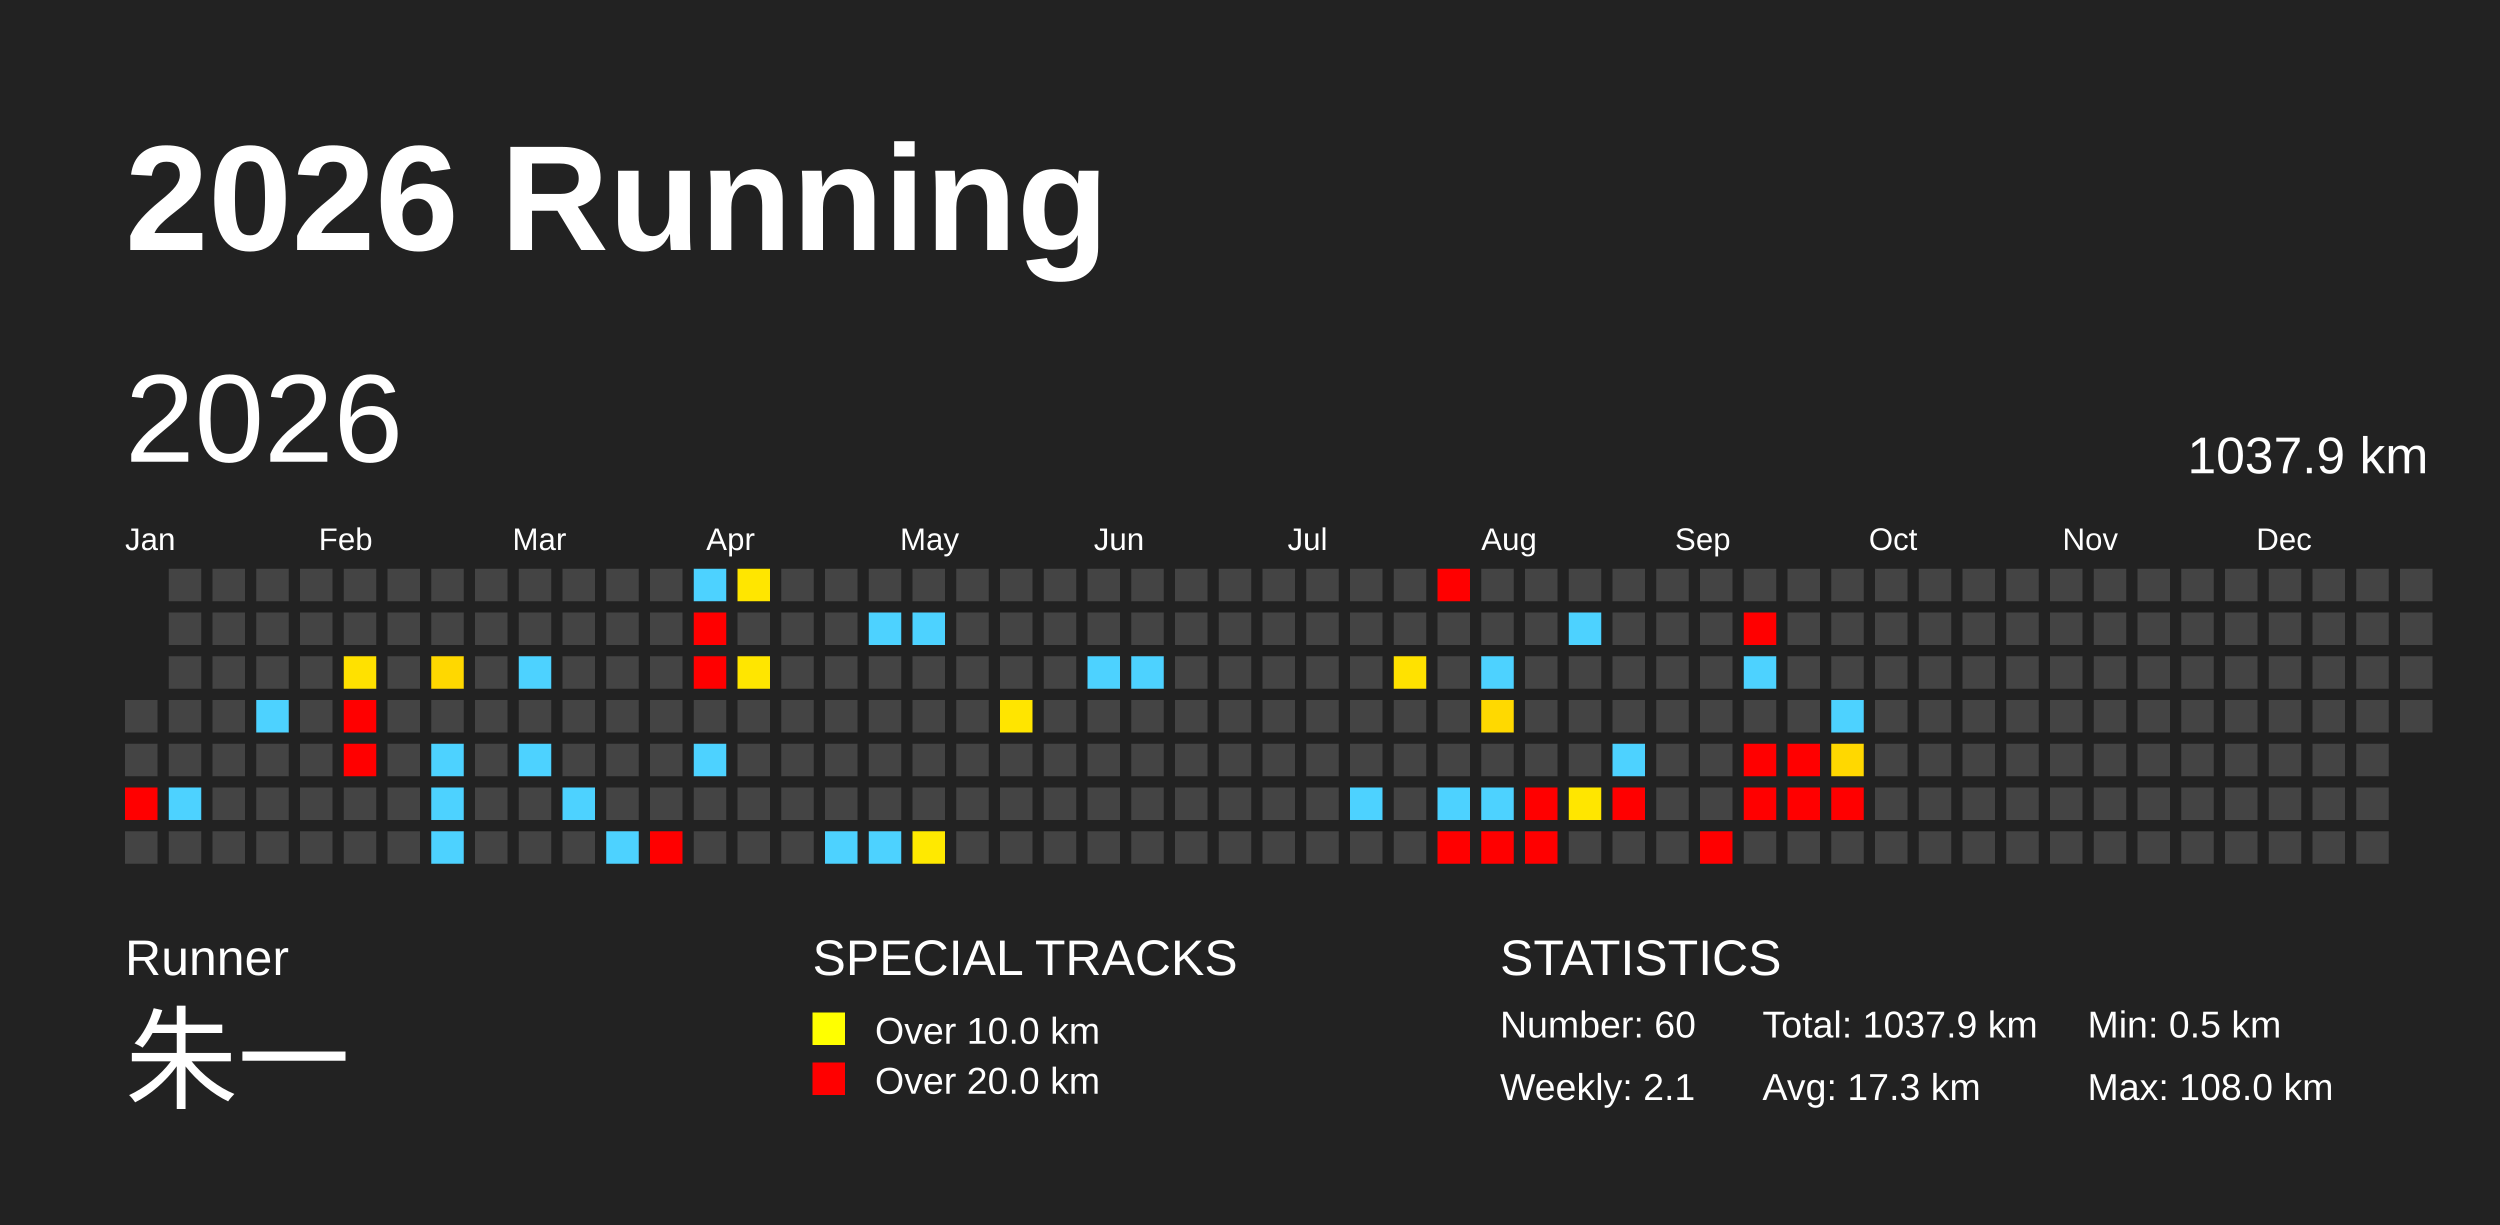
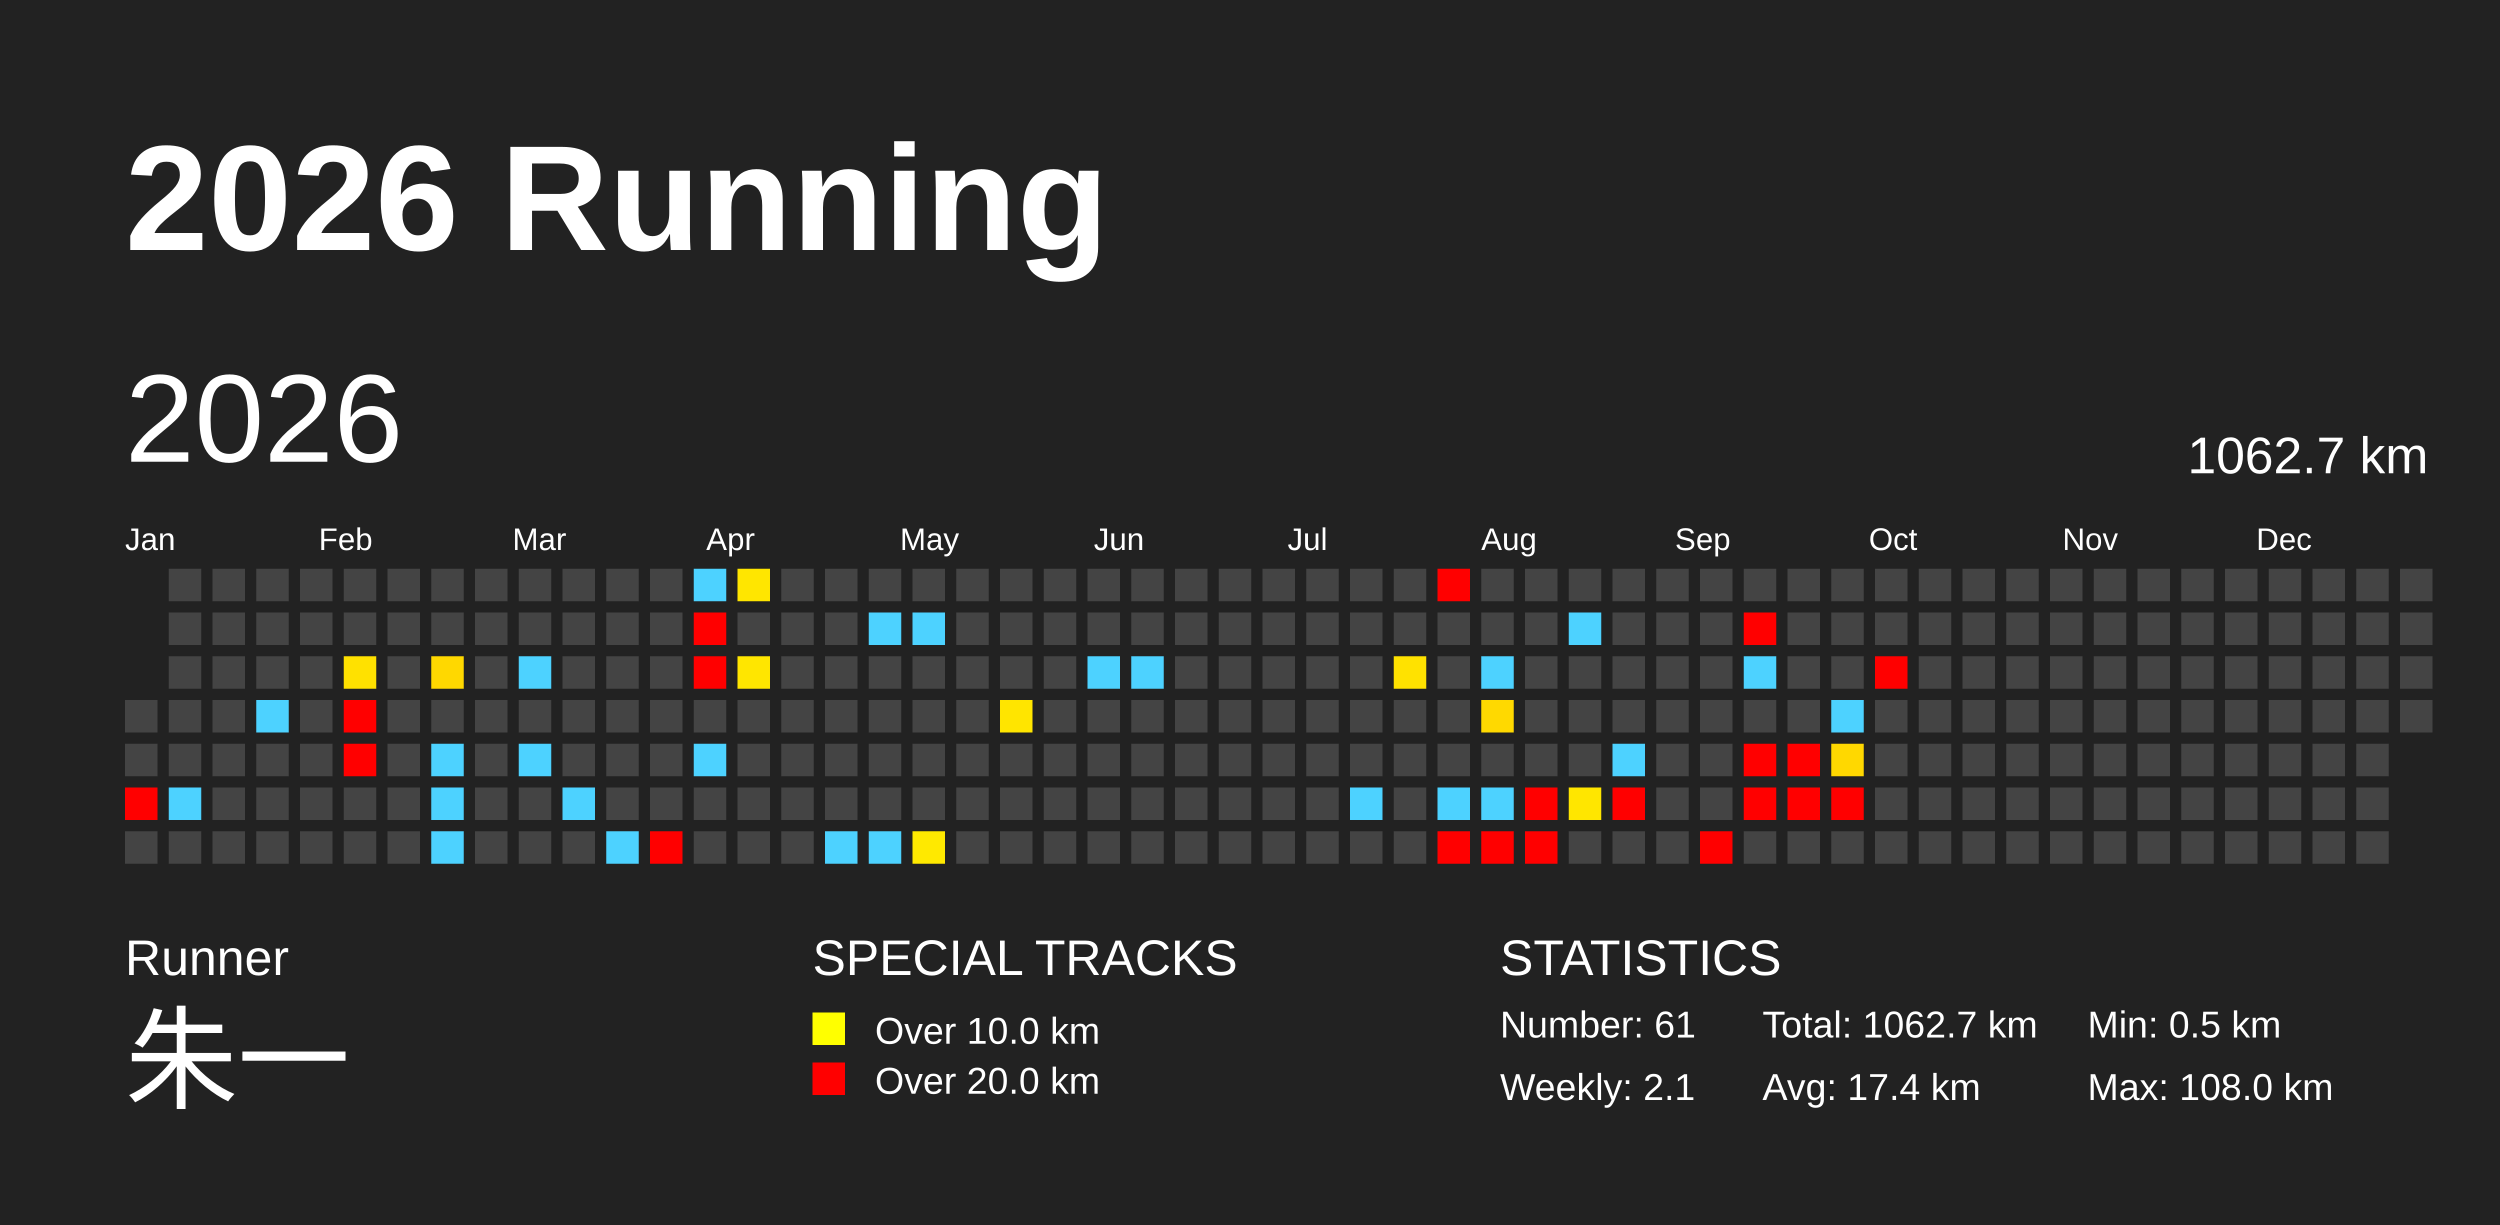
<svg xmlns="http://www.w3.org/2000/svg" baseProfile="full" height="98mm" version="1.1" viewBox="0,0,200,98" width="200mm">
  <defs />
  <rect fill="#222222" height="98" width="200" x="0" y="0" />
  <text fill="#FFFFFF" style="font-size:12px; font-family:Arial; font-weight:bold;" x="10" y="20">2026 Running</text>
  <text fill="#FFFFFF" style="font-size:4px; font-family:Arial" x="10" y="78">Runner</text>
  <text fill="#FFFFFF" style="font-size:9px; font-family:Arial" x="10" y="88">朱一</text>
  <text fill="#FFFFFF" style="font-size:4px; font-family:Arial" x="65" y="78">SPECIAL TRACKS</text>
  <rect fill="yellow" height="2.6" width="2.6" x="65" y="81" />
  <text fill="#FFFFFF" style="font-size:3px; font-family:Arial" x="70" y="83.5">Over 10.0 km</text>
  <rect fill="red" height="2.6" width="2.6" x="65" y="85" />
  <text fill="#FFFFFF" style="font-size:3px; font-family:Arial" x="70" y="87.5">Over 20.0 km</text>
  <text fill="#FFFFFF" style="font-size:4px; font-family:Arial" x="120" y="78">STATISTICS</text>
-   <text fill="#FFFFFF" style="font-size:3px; font-family:Arial" x="120" y="83">Number: 60</text>
+   <text fill="#FFFFFF" style="font-size:3px; font-family:Arial" x="120" y="83">Number: 61</text>
  <text fill="#FFFFFF" style="font-size:3px; font-family:Arial" x="120" y="88">Weekly: 2.1</text>
-   <text fill="#FFFFFF" style="font-size:3px; font-family:Arial" x="141" y="83">Total: 1037.9 km</text>
-   <text fill="#FFFFFF" style="font-size:3px; font-family:Arial" x="141" y="88">Avg: 17.3 km</text>
+   <text fill="#FFFFFF" style="font-size:3px; font-family:Arial" x="141" y="83">Total: 1062.7 km</text>
+   <text fill="#FFFFFF" style="font-size:3px; font-family:Arial" x="141" y="88">Avg: 17.4 km</text>
  <text fill="#FFFFFF" style="font-size:3px; font-family:Arial" x="167" y="83">Min: 0.5 km</text>
  <text fill="#FFFFFF" style="font-size:3px; font-family:Arial" x="167" y="88">Max: 108.0 km</text>
  <text dominant-baseline="hanging" fill="#FFFFFF" style="font-size:10.0px; font-family:Arial;" x="10" y="30">2026</text>
-   <text dominant-baseline="hanging" fill="#FFFFFF" style="font-size:4.125px; font-family:Arial;" x="175" y="35">1037.9 km</text>
+   <text dominant-baseline="hanging" fill="#FFFFFF" style="font-size:4.125px; font-family:Arial;" x="175" y="35">1062.7 km</text>
  <text fill="#FFFFFF" style="font-size:2.5px; font-family:Arial" x="10.0" y="44">Jan</text>
  <text fill="#FFFFFF" style="font-size:2.5px; font-family:Arial" x="25.5" y="44">Feb</text>
  <text fill="#FFFFFF" style="font-size:2.5px; font-family:Arial" x="41.0" y="44">Mar</text>
  <text fill="#FFFFFF" style="font-size:2.5px; font-family:Arial" x="56.5" y="44">Apr</text>
  <text fill="#FFFFFF" style="font-size:2.5px; font-family:Arial" x="72.0" y="44">May</text>
  <text fill="#FFFFFF" style="font-size:2.5px; font-family:Arial" x="87.5" y="44">Jun</text>
  <text fill="#FFFFFF" style="font-size:2.5px; font-family:Arial" x="103.0" y="44">Jul</text>
  <text fill="#FFFFFF" style="font-size:2.5px; font-family:Arial" x="118.5" y="44">Aug</text>
  <text fill="#FFFFFF" style="font-size:2.5px; font-family:Arial" x="134.0" y="44">Sep</text>
  <text fill="#FFFFFF" style="font-size:2.5px; font-family:Arial" x="149.5" y="44">Oct</text>
  <text fill="#FFFFFF" style="font-size:2.5px; font-family:Arial" x="165.0" y="44">Nov</text>
  <text fill="#FFFFFF" style="font-size:2.5px; font-family:Arial" x="180.5" y="44">Dec</text>
  <rect fill="#444444" height="2.6" width="2.6" x="10.0" y="56.0" />
  <rect fill="#444444" height="2.6" width="2.6" x="10.0" y="59.5" />
  <rect fill="red" height="2.6" width="2.6" x="10.0" y="63.0" />
  <rect fill="#444444" height="2.6" width="2.6" x="10.0" y="66.5" />
  <rect fill="#444444" height="2.6" width="2.6" x="13.5" y="45.5" />
  <rect fill="#444444" height="2.6" width="2.6" x="13.5" y="49.0" />
  <rect fill="#444444" height="2.6" width="2.6" x="13.5" y="52.5" />
  <rect fill="#444444" height="2.6" width="2.6" x="13.5" y="56.0" />
  <rect fill="#444444" height="2.6" width="2.6" x="13.5" y="59.5" />
  <rect fill="#4dd2ff" height="2.6" width="2.6" x="13.5" y="63.0" />
  <rect fill="#444444" height="2.6" width="2.6" x="13.5" y="66.5" />
  <rect fill="#444444" height="2.6" width="2.6" x="17.0" y="45.5" />
  <rect fill="#444444" height="2.6" width="2.6" x="17.0" y="49.0" />
  <rect fill="#444444" height="2.6" width="2.6" x="17.0" y="52.5" />
  <rect fill="#444444" height="2.6" width="2.6" x="17.0" y="56.0" />
  <rect fill="#444444" height="2.6" width="2.6" x="17.0" y="59.5" />
  <rect fill="#444444" height="2.6" width="2.6" x="17.0" y="63.0" />
  <rect fill="#444444" height="2.6" width="2.6" x="17.0" y="66.5" />
  <rect fill="#444444" height="2.6" width="2.6" x="20.5" y="45.5" />
  <rect fill="#444444" height="2.6" width="2.6" x="20.5" y="49.0" />
  <rect fill="#444444" height="2.6" width="2.6" x="20.5" y="52.5" />
  <rect fill="#4dd2ff" height="2.6" width="2.6" x="20.5" y="56.0" />
  <rect fill="#444444" height="2.6" width="2.6" x="20.5" y="59.5" />
  <rect fill="#444444" height="2.6" width="2.6" x="20.5" y="63.0" />
  <rect fill="#444444" height="2.6" width="2.6" x="20.5" y="66.5" />
  <rect fill="#444444" height="2.6" width="2.6" x="24.0" y="45.5" />
  <rect fill="#444444" height="2.6" width="2.6" x="24.0" y="49.0" />
  <rect fill="#444444" height="2.6" width="2.6" x="24.0" y="52.5" />
  <rect fill="#444444" height="2.6" width="2.6" x="24.0" y="56.0" />
  <rect fill="#444444" height="2.6" width="2.6" x="24.0" y="59.5" />
  <rect fill="#444444" height="2.6" width="2.6" x="24.0" y="63.0" />
  <rect fill="#444444" height="2.6" width="2.6" x="24.0" y="66.5" />
  <rect fill="#444444" height="2.6" width="2.6" x="27.5" y="45.5" />
  <rect fill="#444444" height="2.6" width="2.6" x="27.5" y="49.0" />
  <rect fill="#ffe100" height="2.6" width="2.6" x="27.5" y="52.5" />
  <rect fill="red" height="2.6" width="2.6" x="27.5" y="56.0" />
  <rect fill="red" height="2.6" width="2.6" x="27.5" y="59.5" />
  <rect fill="#444444" height="2.6" width="2.6" x="27.5" y="63.0" />
  <rect fill="#444444" height="2.6" width="2.6" x="27.5" y="66.5" />
  <rect fill="#444444" height="2.6" width="2.6" x="31.0" y="45.5" />
  <rect fill="#444444" height="2.6" width="2.6" x="31.0" y="49.0" />
  <rect fill="#444444" height="2.6" width="2.6" x="31.0" y="52.5" />
  <rect fill="#444444" height="2.6" width="2.6" x="31.0" y="56.0" />
  <rect fill="#444444" height="2.6" width="2.6" x="31.0" y="59.5" />
  <rect fill="#444444" height="2.6" width="2.6" x="31.0" y="63.0" />
  <rect fill="#444444" height="2.6" width="2.6" x="31.0" y="66.5" />
  <rect fill="#444444" height="2.6" width="2.6" x="34.5" y="45.5" />
  <rect fill="#444444" height="2.6" width="2.6" x="34.5" y="49.0" />
  <rect fill="#ffd800" height="2.6" width="2.6" x="34.5" y="52.5" />
  <rect fill="#444444" height="2.6" width="2.6" x="34.5" y="56.0" />
  <rect fill="#4dd2ff" height="2.6" width="2.6" x="34.5" y="59.5" />
  <rect fill="#4dd2ff" height="2.6" width="2.6" x="34.5" y="63.0" />
  <rect fill="#4dd2ff" height="2.6" width="2.6" x="34.5" y="66.5" />
  <rect fill="#444444" height="2.6" width="2.6" x="38.0" y="45.5" />
  <rect fill="#444444" height="2.6" width="2.6" x="38.0" y="49.0" />
  <rect fill="#444444" height="2.6" width="2.6" x="38.0" y="52.5" />
  <rect fill="#444444" height="2.6" width="2.6" x="38.0" y="56.0" />
  <rect fill="#444444" height="2.6" width="2.6" x="38.0" y="59.5" />
  <rect fill="#444444" height="2.6" width="2.6" x="38.0" y="63.0" />
  <rect fill="#444444" height="2.6" width="2.6" x="38.0" y="66.5" />
  <rect fill="#444444" height="2.6" width="2.6" x="41.5" y="45.5" />
  <rect fill="#444444" height="2.6" width="2.6" x="41.5" y="49.0" />
  <rect fill="#4dd2ff" height="2.6" width="2.6" x="41.5" y="52.5" />
  <rect fill="#444444" height="2.6" width="2.6" x="41.5" y="56.0" />
  <rect fill="#4dd2ff" height="2.6" width="2.6" x="41.5" y="59.5" />
  <rect fill="#444444" height="2.6" width="2.6" x="41.5" y="63.0" />
  <rect fill="#444444" height="2.6" width="2.6" x="41.5" y="66.5" />
  <rect fill="#444444" height="2.6" width="2.6" x="45.0" y="45.5" />
  <rect fill="#444444" height="2.6" width="2.6" x="45.0" y="49.0" />
  <rect fill="#444444" height="2.6" width="2.6" x="45.0" y="52.5" />
  <rect fill="#444444" height="2.6" width="2.6" x="45.0" y="56.0" />
  <rect fill="#444444" height="2.6" width="2.6" x="45.0" y="59.5" />
  <rect fill="#4dd2ff" height="2.6" width="2.6" x="45.0" y="63.0" />
  <rect fill="#444444" height="2.6" width="2.6" x="45.0" y="66.5" />
  <rect fill="#444444" height="2.6" width="2.6" x="48.5" y="45.5" />
  <rect fill="#444444" height="2.6" width="2.6" x="48.5" y="49.0" />
  <rect fill="#444444" height="2.6" width="2.6" x="48.5" y="52.5" />
  <rect fill="#444444" height="2.6" width="2.6" x="48.5" y="56.0" />
  <rect fill="#444444" height="2.6" width="2.6" x="48.5" y="59.5" />
  <rect fill="#444444" height="2.6" width="2.6" x="48.5" y="63.0" />
  <rect fill="#4dd2ff" height="2.6" width="2.6" x="48.5" y="66.5" />
  <rect fill="#444444" height="2.6" width="2.6" x="52.0" y="45.5" />
  <rect fill="#444444" height="2.6" width="2.6" x="52.0" y="49.0" />
  <rect fill="#444444" height="2.6" width="2.6" x="52.0" y="52.5" />
  <rect fill="#444444" height="2.6" width="2.6" x="52.0" y="56.0" />
  <rect fill="#444444" height="2.6" width="2.6" x="52.0" y="59.5" />
  <rect fill="#444444" height="2.6" width="2.6" x="52.0" y="63.0" />
  <rect fill="red" height="2.6" width="2.6" x="52.0" y="66.5" />
  <rect fill="#4dd2ff" height="2.6" width="2.6" x="55.5" y="45.5" />
  <rect fill="red" height="2.6" width="2.6" x="55.5" y="49.0" />
  <rect fill="red" height="2.6" width="2.6" x="55.5" y="52.5" />
  <rect fill="#444444" height="2.6" width="2.6" x="55.5" y="56.0" />
  <rect fill="#4dd2ff" height="2.6" width="2.6" x="55.5" y="59.5" />
  <rect fill="#444444" height="2.6" width="2.6" x="55.5" y="63.0" />
  <rect fill="#444444" height="2.6" width="2.6" x="55.5" y="66.5" />
  <rect fill="#ffe600" height="2.6" width="2.6" x="59.0" y="45.5" />
  <rect fill="#444444" height="2.6" width="2.6" x="59.0" y="49.0" />
  <rect fill="#ffe600" height="2.6" width="2.6" x="59.0" y="52.5" />
  <rect fill="#444444" height="2.6" width="2.6" x="59.0" y="56.0" />
  <rect fill="#444444" height="2.6" width="2.6" x="59.0" y="59.5" />
  <rect fill="#444444" height="2.6" width="2.6" x="59.0" y="63.0" />
  <rect fill="#444444" height="2.6" width="2.6" x="59.0" y="66.5" />
  <rect fill="#444444" height="2.6" width="2.6" x="62.5" y="45.5" />
  <rect fill="#444444" height="2.6" width="2.6" x="62.5" y="49.0" />
  <rect fill="#444444" height="2.6" width="2.6" x="62.5" y="52.5" />
  <rect fill="#444444" height="2.6" width="2.6" x="62.5" y="56.0" />
  <rect fill="#444444" height="2.6" width="2.6" x="62.5" y="59.5" />
  <rect fill="#444444" height="2.6" width="2.6" x="62.5" y="63.0" />
  <rect fill="#444444" height="2.6" width="2.6" x="62.5" y="66.5" />
  <rect fill="#444444" height="2.6" width="2.6" x="66.0" y="45.5" />
  <rect fill="#444444" height="2.6" width="2.6" x="66.0" y="49.0" />
  <rect fill="#444444" height="2.6" width="2.6" x="66.0" y="52.5" />
  <rect fill="#444444" height="2.6" width="2.6" x="66.0" y="56.0" />
  <rect fill="#444444" height="2.6" width="2.6" x="66.0" y="59.5" />
  <rect fill="#444444" height="2.6" width="2.6" x="66.0" y="63.0" />
  <rect fill="#4dd2ff" height="2.6" width="2.6" x="66.0" y="66.5" />
  <rect fill="#444444" height="2.6" width="2.6" x="69.5" y="45.5" />
  <rect fill="#4dd2ff" height="2.6" width="2.6" x="69.5" y="49.0" />
  <rect fill="#444444" height="2.6" width="2.6" x="69.5" y="52.5" />
  <rect fill="#444444" height="2.6" width="2.6" x="69.5" y="56.0" />
  <rect fill="#444444" height="2.6" width="2.6" x="69.5" y="59.5" />
  <rect fill="#444444" height="2.6" width="2.6" x="69.5" y="63.0" />
  <rect fill="#4dd2ff" height="2.6" width="2.6" x="69.5" y="66.5" />
  <rect fill="#444444" height="2.6" width="2.6" x="73.0" y="45.5" />
  <rect fill="#4dd2ff" height="2.6" width="2.6" x="73.0" y="49.0" />
  <rect fill="#444444" height="2.6" width="2.6" x="73.0" y="52.5" />
  <rect fill="#444444" height="2.6" width="2.6" x="73.0" y="56.0" />
  <rect fill="#444444" height="2.6" width="2.6" x="73.0" y="59.5" />
  <rect fill="#444444" height="2.6" width="2.6" x="73.0" y="63.0" />
  <rect fill="#ffe900" height="2.6" width="2.6" x="73.0" y="66.5" />
  <rect fill="#444444" height="2.6" width="2.6" x="76.5" y="45.5" />
  <rect fill="#444444" height="2.6" width="2.6" x="76.5" y="49.0" />
  <rect fill="#444444" height="2.6" width="2.6" x="76.5" y="52.5" />
  <rect fill="#444444" height="2.6" width="2.6" x="76.5" y="56.0" />
  <rect fill="#444444" height="2.6" width="2.6" x="76.5" y="59.5" />
  <rect fill="#444444" height="2.6" width="2.6" x="76.5" y="63.0" />
  <rect fill="#444444" height="2.6" width="2.6" x="76.5" y="66.5" />
  <rect fill="#444444" height="2.6" width="2.6" x="80.0" y="45.5" />
  <rect fill="#444444" height="2.6" width="2.6" x="80.0" y="49.0" />
  <rect fill="#444444" height="2.6" width="2.6" x="80.0" y="52.5" />
  <rect fill="#ffe500" height="2.6" width="2.6" x="80.0" y="56.0" />
  <rect fill="#444444" height="2.6" width="2.6" x="80.0" y="59.5" />
  <rect fill="#444444" height="2.6" width="2.6" x="80.0" y="63.0" />
  <rect fill="#444444" height="2.6" width="2.6" x="80.0" y="66.5" />
  <rect fill="#444444" height="2.6" width="2.6" x="83.5" y="45.5" />
  <rect fill="#444444" height="2.6" width="2.6" x="83.5" y="49.0" />
  <rect fill="#444444" height="2.6" width="2.6" x="83.5" y="52.5" />
  <rect fill="#444444" height="2.6" width="2.6" x="83.5" y="56.0" />
  <rect fill="#444444" height="2.6" width="2.6" x="83.5" y="59.5" />
  <rect fill="#444444" height="2.6" width="2.6" x="83.5" y="63.0" />
  <rect fill="#444444" height="2.6" width="2.6" x="83.5" y="66.5" />
  <rect fill="#444444" height="2.6" width="2.6" x="87.0" y="45.5" />
  <rect fill="#444444" height="2.6" width="2.6" x="87.0" y="49.0" />
  <rect fill="#4dd2ff" height="2.6" width="2.6" x="87.0" y="52.5" />
  <rect fill="#444444" height="2.6" width="2.6" x="87.0" y="56.0" />
  <rect fill="#444444" height="2.6" width="2.6" x="87.0" y="59.5" />
  <rect fill="#444444" height="2.6" width="2.6" x="87.0" y="63.0" />
  <rect fill="#444444" height="2.6" width="2.6" x="87.0" y="66.5" />
  <rect fill="#444444" height="2.6" width="2.6" x="90.5" y="45.5" />
  <rect fill="#444444" height="2.6" width="2.6" x="90.5" y="49.0" />
  <rect fill="#4dd2ff" height="2.6" width="2.6" x="90.5" y="52.5" />
  <rect fill="#444444" height="2.6" width="2.6" x="90.5" y="56.0" />
  <rect fill="#444444" height="2.6" width="2.6" x="90.5" y="59.5" />
  <rect fill="#444444" height="2.6" width="2.6" x="90.5" y="63.0" />
  <rect fill="#444444" height="2.6" width="2.6" x="90.5" y="66.5" />
  <rect fill="#444444" height="2.6" width="2.6" x="94.0" y="45.5" />
  <rect fill="#444444" height="2.6" width="2.6" x="94.0" y="49.0" />
  <rect fill="#444444" height="2.6" width="2.6" x="94.0" y="52.5" />
  <rect fill="#444444" height="2.6" width="2.6" x="94.0" y="56.0" />
  <rect fill="#444444" height="2.6" width="2.6" x="94.0" y="59.5" />
  <rect fill="#444444" height="2.6" width="2.6" x="94.0" y="63.0" />
  <rect fill="#444444" height="2.6" width="2.6" x="94.0" y="66.5" />
  <rect fill="#444444" height="2.6" width="2.6" x="97.5" y="45.5" />
  <rect fill="#444444" height="2.6" width="2.6" x="97.5" y="49.0" />
  <rect fill="#444444" height="2.6" width="2.6" x="97.5" y="52.5" />
  <rect fill="#444444" height="2.6" width="2.6" x="97.5" y="56.0" />
  <rect fill="#444444" height="2.6" width="2.6" x="97.5" y="59.5" />
  <rect fill="#444444" height="2.6" width="2.6" x="97.5" y="63.0" />
  <rect fill="#444444" height="2.6" width="2.6" x="97.5" y="66.5" />
  <rect fill="#444444" height="2.6" width="2.6" x="101.0" y="45.5" />
  <rect fill="#444444" height="2.6" width="2.6" x="101.0" y="49.0" />
  <rect fill="#444444" height="2.6" width="2.6" x="101.0" y="52.5" />
  <rect fill="#444444" height="2.6" width="2.6" x="101.0" y="56.0" />
  <rect fill="#444444" height="2.6" width="2.6" x="101.0" y="59.5" />
  <rect fill="#444444" height="2.6" width="2.6" x="101.0" y="63.0" />
  <rect fill="#444444" height="2.6" width="2.6" x="101.0" y="66.5" />
  <rect fill="#444444" height="2.6" width="2.6" x="104.5" y="45.5" />
  <rect fill="#444444" height="2.6" width="2.6" x="104.5" y="49.0" />
  <rect fill="#444444" height="2.6" width="2.6" x="104.5" y="52.5" />
  <rect fill="#444444" height="2.6" width="2.6" x="104.5" y="56.0" />
  <rect fill="#444444" height="2.6" width="2.6" x="104.5" y="59.5" />
  <rect fill="#444444" height="2.6" width="2.6" x="104.5" y="63.0" />
  <rect fill="#444444" height="2.6" width="2.6" x="104.5" y="66.5" />
  <rect fill="#444444" height="2.6" width="2.6" x="108.0" y="45.5" />
  <rect fill="#444444" height="2.6" width="2.6" x="108.0" y="49.0" />
  <rect fill="#444444" height="2.6" width="2.6" x="108.0" y="52.5" />
  <rect fill="#444444" height="2.6" width="2.6" x="108.0" y="56.0" />
  <rect fill="#444444" height="2.6" width="2.6" x="108.0" y="59.5" />
  <rect fill="#4dd2ff" height="2.6" width="2.6" x="108.0" y="63.0" />
  <rect fill="#444444" height="2.6" width="2.6" x="108.0" y="66.5" />
  <rect fill="#444444" height="2.6" width="2.6" x="111.5" y="45.5" />
  <rect fill="#444444" height="2.6" width="2.6" x="111.5" y="49.0" />
  <rect fill="#ffe200" height="2.6" width="2.6" x="111.5" y="52.5" />
  <rect fill="#444444" height="2.6" width="2.6" x="111.5" y="56.0" />
  <rect fill="#444444" height="2.6" width="2.6" x="111.5" y="59.5" />
  <rect fill="#444444" height="2.6" width="2.6" x="111.5" y="63.0" />
  <rect fill="#444444" height="2.6" width="2.6" x="111.5" y="66.5" />
  <rect fill="red" height="2.6" width="2.6" x="115.0" y="45.5" />
  <rect fill="#444444" height="2.6" width="2.6" x="115.0" y="49.0" />
  <rect fill="#444444" height="2.6" width="2.6" x="115.0" y="52.5" />
  <rect fill="#444444" height="2.6" width="2.6" x="115.0" y="56.0" />
  <rect fill="#444444" height="2.6" width="2.6" x="115.0" y="59.5" />
  <rect fill="#4dd2ff" height="2.6" width="2.6" x="115.0" y="63.0" />
  <rect fill="red" height="2.6" width="2.6" x="115.0" y="66.5" />
  <rect fill="#444444" height="2.6" width="2.6" x="118.5" y="45.5" />
  <rect fill="#444444" height="2.6" width="2.6" x="118.5" y="49.0" />
  <rect fill="#4dd2ff" height="2.6" width="2.6" x="118.5" y="52.5" />
  <rect fill="#ffd900" height="2.6" width="2.6" x="118.5" y="56.0" />
  <rect fill="#444444" height="2.6" width="2.6" x="118.5" y="59.5" />
  <rect fill="#4dd2ff" height="2.6" width="2.6" x="118.5" y="63.0" />
  <rect fill="red" height="2.6" width="2.6" x="118.5" y="66.5" />
  <rect fill="#444444" height="2.6" width="2.6" x="122.0" y="45.5" />
  <rect fill="#444444" height="2.6" width="2.6" x="122.0" y="49.0" />
  <rect fill="#444444" height="2.6" width="2.6" x="122.0" y="52.5" />
  <rect fill="#444444" height="2.6" width="2.6" x="122.0" y="56.0" />
  <rect fill="#444444" height="2.6" width="2.6" x="122.0" y="59.5" />
  <rect fill="red" height="2.6" width="2.6" x="122.0" y="63.0" />
  <rect fill="red" height="2.6" width="2.6" x="122.0" y="66.5" />
  <rect fill="#444444" height="2.6" width="2.6" x="125.5" y="45.5" />
  <rect fill="#4dd2ff" height="2.6" width="2.6" x="125.5" y="49.0" />
  <rect fill="#444444" height="2.6" width="2.6" x="125.5" y="52.5" />
  <rect fill="#444444" height="2.6" width="2.6" x="125.5" y="56.0" />
  <rect fill="#444444" height="2.6" width="2.6" x="125.5" y="59.5" />
  <rect fill="#ffe600" height="2.6" width="2.6" x="125.5" y="63.0" />
  <rect fill="#444444" height="2.6" width="2.6" x="125.5" y="66.5" />
  <rect fill="#444444" height="2.6" width="2.6" x="129.0" y="45.5" />
  <rect fill="#444444" height="2.6" width="2.6" x="129.0" y="49.0" />
  <rect fill="#444444" height="2.6" width="2.6" x="129.0" y="52.5" />
  <rect fill="#444444" height="2.6" width="2.6" x="129.0" y="56.0" />
  <rect fill="#4dd2ff" height="2.6" width="2.6" x="129.0" y="59.5" />
  <rect fill="red" height="2.6" width="2.6" x="129.0" y="63.0" />
  <rect fill="#444444" height="2.6" width="2.6" x="129.0" y="66.5" />
  <rect fill="#444444" height="2.6" width="2.6" x="132.5" y="45.5" />
  <rect fill="#444444" height="2.6" width="2.6" x="132.5" y="49.0" />
  <rect fill="#444444" height="2.6" width="2.6" x="132.5" y="52.5" />
  <rect fill="#444444" height="2.6" width="2.6" x="132.5" y="56.0" />
  <rect fill="#444444" height="2.6" width="2.6" x="132.5" y="59.5" />
  <rect fill="#444444" height="2.6" width="2.6" x="132.5" y="63.0" />
  <rect fill="#444444" height="2.6" width="2.6" x="132.5" y="66.5" />
  <rect fill="#444444" height="2.6" width="2.6" x="136.0" y="45.5" />
  <rect fill="#444444" height="2.6" width="2.6" x="136.0" y="49.0" />
  <rect fill="#444444" height="2.6" width="2.6" x="136.0" y="52.5" />
  <rect fill="#444444" height="2.6" width="2.6" x="136.0" y="56.0" />
  <rect fill="#444444" height="2.6" width="2.6" x="136.0" y="59.5" />
  <rect fill="#444444" height="2.6" width="2.6" x="136.0" y="63.0" />
  <rect fill="red" height="2.6" width="2.6" x="136.0" y="66.5" />
  <rect fill="#444444" height="2.6" width="2.6" x="139.5" y="45.5" />
  <rect fill="red" height="2.6" width="2.6" x="139.5" y="49.0" />
  <rect fill="#4dd2ff" height="2.6" width="2.6" x="139.5" y="52.5" />
  <rect fill="#444444" height="2.6" width="2.6" x="139.5" y="56.0" />
  <rect fill="red" height="2.6" width="2.6" x="139.5" y="59.5" />
  <rect fill="red" height="2.6" width="2.6" x="139.5" y="63.0" />
  <rect fill="#444444" height="2.6" width="2.6" x="139.5" y="66.5" />
  <rect fill="#444444" height="2.6" width="2.6" x="143.0" y="45.5" />
  <rect fill="#444444" height="2.6" width="2.6" x="143.0" y="49.0" />
  <rect fill="#444444" height="2.6" width="2.6" x="143.0" y="52.5" />
  <rect fill="#444444" height="2.6" width="2.6" x="143.0" y="56.0" />
  <rect fill="red" height="2.6" width="2.6" x="143.0" y="59.5" />
  <rect fill="red" height="2.6" width="2.6" x="143.0" y="63.0" />
  <rect fill="#444444" height="2.6" width="2.6" x="143.0" y="66.5" />
  <rect fill="#444444" height="2.6" width="2.6" x="146.5" y="45.5" />
  <rect fill="#444444" height="2.6" width="2.6" x="146.5" y="49.0" />
  <rect fill="#444444" height="2.6" width="2.6" x="146.5" y="52.5" />
  <rect fill="#4dd2ff" height="2.6" width="2.6" x="146.5" y="56.0" />
  <rect fill="#ffd800" height="2.6" width="2.6" x="146.5" y="59.5" />
  <rect fill="red" height="2.6" width="2.6" x="146.5" y="63.0" />
  <rect fill="#444444" height="2.6" width="2.6" x="146.5" y="66.5" />
  <rect fill="#444444" height="2.6" width="2.6" x="150.0" y="45.5" />
  <rect fill="#444444" height="2.6" width="2.6" x="150.0" y="49.0" />
-   <rect fill="#444444" height="2.6" width="2.6" x="150.0" y="52.5" />
+   <rect fill="red" height="2.6" width="2.6" x="150.0" y="52.5" />
  <rect fill="#444444" height="2.6" width="2.6" x="150.0" y="56.0" />
  <rect fill="#444444" height="2.6" width="2.6" x="150.0" y="59.5" />
  <rect fill="#444444" height="2.6" width="2.6" x="150.0" y="63.0" />
  <rect fill="#444444" height="2.6" width="2.6" x="150.0" y="66.5" />
  <rect fill="#444444" height="2.6" width="2.6" x="153.5" y="45.5" />
  <rect fill="#444444" height="2.6" width="2.6" x="153.5" y="49.0" />
  <rect fill="#444444" height="2.6" width="2.6" x="153.5" y="52.5" />
  <rect fill="#444444" height="2.6" width="2.6" x="153.5" y="56.0" />
  <rect fill="#444444" height="2.6" width="2.6" x="153.5" y="59.5" />
  <rect fill="#444444" height="2.6" width="2.6" x="153.5" y="63.0" />
  <rect fill="#444444" height="2.6" width="2.6" x="153.5" y="66.5" />
  <rect fill="#444444" height="2.6" width="2.6" x="157.0" y="45.5" />
  <rect fill="#444444" height="2.6" width="2.6" x="157.0" y="49.0" />
  <rect fill="#444444" height="2.6" width="2.6" x="157.0" y="52.5" />
  <rect fill="#444444" height="2.6" width="2.6" x="157.0" y="56.0" />
  <rect fill="#444444" height="2.6" width="2.6" x="157.0" y="59.5" />
  <rect fill="#444444" height="2.6" width="2.6" x="157.0" y="63.0" />
  <rect fill="#444444" height="2.6" width="2.6" x="157.0" y="66.5" />
  <rect fill="#444444" height="2.6" width="2.6" x="160.5" y="45.5" />
  <rect fill="#444444" height="2.6" width="2.6" x="160.5" y="49.0" />
  <rect fill="#444444" height="2.6" width="2.6" x="160.5" y="52.5" />
  <rect fill="#444444" height="2.6" width="2.6" x="160.5" y="56.0" />
  <rect fill="#444444" height="2.6" width="2.6" x="160.5" y="59.5" />
  <rect fill="#444444" height="2.6" width="2.6" x="160.5" y="63.0" />
  <rect fill="#444444" height="2.6" width="2.6" x="160.5" y="66.5" />
  <rect fill="#444444" height="2.6" width="2.6" x="164.0" y="45.5" />
  <rect fill="#444444" height="2.6" width="2.6" x="164.0" y="49.0" />
  <rect fill="#444444" height="2.6" width="2.6" x="164.0" y="52.5" />
  <rect fill="#444444" height="2.6" width="2.6" x="164.0" y="56.0" />
  <rect fill="#444444" height="2.6" width="2.6" x="164.0" y="59.5" />
  <rect fill="#444444" height="2.6" width="2.6" x="164.0" y="63.0" />
  <rect fill="#444444" height="2.6" width="2.6" x="164.0" y="66.5" />
  <rect fill="#444444" height="2.6" width="2.6" x="167.5" y="45.5" />
  <rect fill="#444444" height="2.6" width="2.6" x="167.5" y="49.0" />
  <rect fill="#444444" height="2.6" width="2.6" x="167.5" y="52.5" />
  <rect fill="#444444" height="2.6" width="2.6" x="167.5" y="56.0" />
  <rect fill="#444444" height="2.6" width="2.6" x="167.5" y="59.5" />
  <rect fill="#444444" height="2.6" width="2.6" x="167.5" y="63.0" />
  <rect fill="#444444" height="2.6" width="2.6" x="167.5" y="66.5" />
  <rect fill="#444444" height="2.6" width="2.6" x="171.0" y="45.5" />
  <rect fill="#444444" height="2.6" width="2.6" x="171.0" y="49.0" />
  <rect fill="#444444" height="2.6" width="2.6" x="171.0" y="52.5" />
  <rect fill="#444444" height="2.6" width="2.6" x="171.0" y="56.0" />
  <rect fill="#444444" height="2.6" width="2.6" x="171.0" y="59.5" />
  <rect fill="#444444" height="2.6" width="2.6" x="171.0" y="63.0" />
  <rect fill="#444444" height="2.6" width="2.6" x="171.0" y="66.5" />
  <rect fill="#444444" height="2.6" width="2.6" x="174.5" y="45.5" />
  <rect fill="#444444" height="2.6" width="2.6" x="174.5" y="49.0" />
  <rect fill="#444444" height="2.6" width="2.6" x="174.5" y="52.5" />
  <rect fill="#444444" height="2.6" width="2.6" x="174.5" y="56.0" />
  <rect fill="#444444" height="2.6" width="2.6" x="174.5" y="59.5" />
  <rect fill="#444444" height="2.6" width="2.6" x="174.5" y="63.0" />
  <rect fill="#444444" height="2.6" width="2.6" x="174.5" y="66.5" />
  <rect fill="#444444" height="2.6" width="2.6" x="178.0" y="45.5" />
  <rect fill="#444444" height="2.6" width="2.6" x="178.0" y="49.0" />
  <rect fill="#444444" height="2.6" width="2.6" x="178.0" y="52.5" />
  <rect fill="#444444" height="2.6" width="2.6" x="178.0" y="56.0" />
  <rect fill="#444444" height="2.6" width="2.6" x="178.0" y="59.5" />
  <rect fill="#444444" height="2.6" width="2.6" x="178.0" y="63.0" />
  <rect fill="#444444" height="2.6" width="2.6" x="178.0" y="66.5" />
  <rect fill="#444444" height="2.6" width="2.6" x="181.5" y="45.5" />
  <rect fill="#444444" height="2.6" width="2.6" x="181.5" y="49.0" />
  <rect fill="#444444" height="2.6" width="2.6" x="181.5" y="52.5" />
  <rect fill="#444444" height="2.6" width="2.6" x="181.5" y="56.0" />
  <rect fill="#444444" height="2.6" width="2.6" x="181.5" y="59.5" />
  <rect fill="#444444" height="2.6" width="2.6" x="181.5" y="63.0" />
  <rect fill="#444444" height="2.6" width="2.6" x="181.5" y="66.5" />
  <rect fill="#444444" height="2.6" width="2.6" x="185.0" y="45.5" />
  <rect fill="#444444" height="2.6" width="2.6" x="185.0" y="49.0" />
  <rect fill="#444444" height="2.6" width="2.6" x="185.0" y="52.5" />
  <rect fill="#444444" height="2.6" width="2.6" x="185.0" y="56.0" />
  <rect fill="#444444" height="2.6" width="2.6" x="185.0" y="59.5" />
  <rect fill="#444444" height="2.6" width="2.6" x="185.0" y="63.0" />
  <rect fill="#444444" height="2.6" width="2.6" x="185.0" y="66.5" />
  <rect fill="#444444" height="2.6" width="2.6" x="188.5" y="45.5" />
  <rect fill="#444444" height="2.6" width="2.6" x="188.5" y="49.0" />
  <rect fill="#444444" height="2.6" width="2.6" x="188.5" y="52.5" />
  <rect fill="#444444" height="2.6" width="2.6" x="188.5" y="56.0" />
  <rect fill="#444444" height="2.6" width="2.6" x="188.5" y="59.5" />
  <rect fill="#444444" height="2.6" width="2.6" x="188.5" y="63.0" />
  <rect fill="#444444" height="2.6" width="2.6" x="188.5" y="66.5" />
  <rect fill="#444444" height="2.6" width="2.6" x="192.0" y="45.5" />
  <rect fill="#444444" height="2.6" width="2.6" x="192.0" y="49.0" />
  <rect fill="#444444" height="2.6" width="2.6" x="192.0" y="52.5" />
  <rect fill="#444444" height="2.6" width="2.6" x="192.0" y="56.0" />
</svg>
